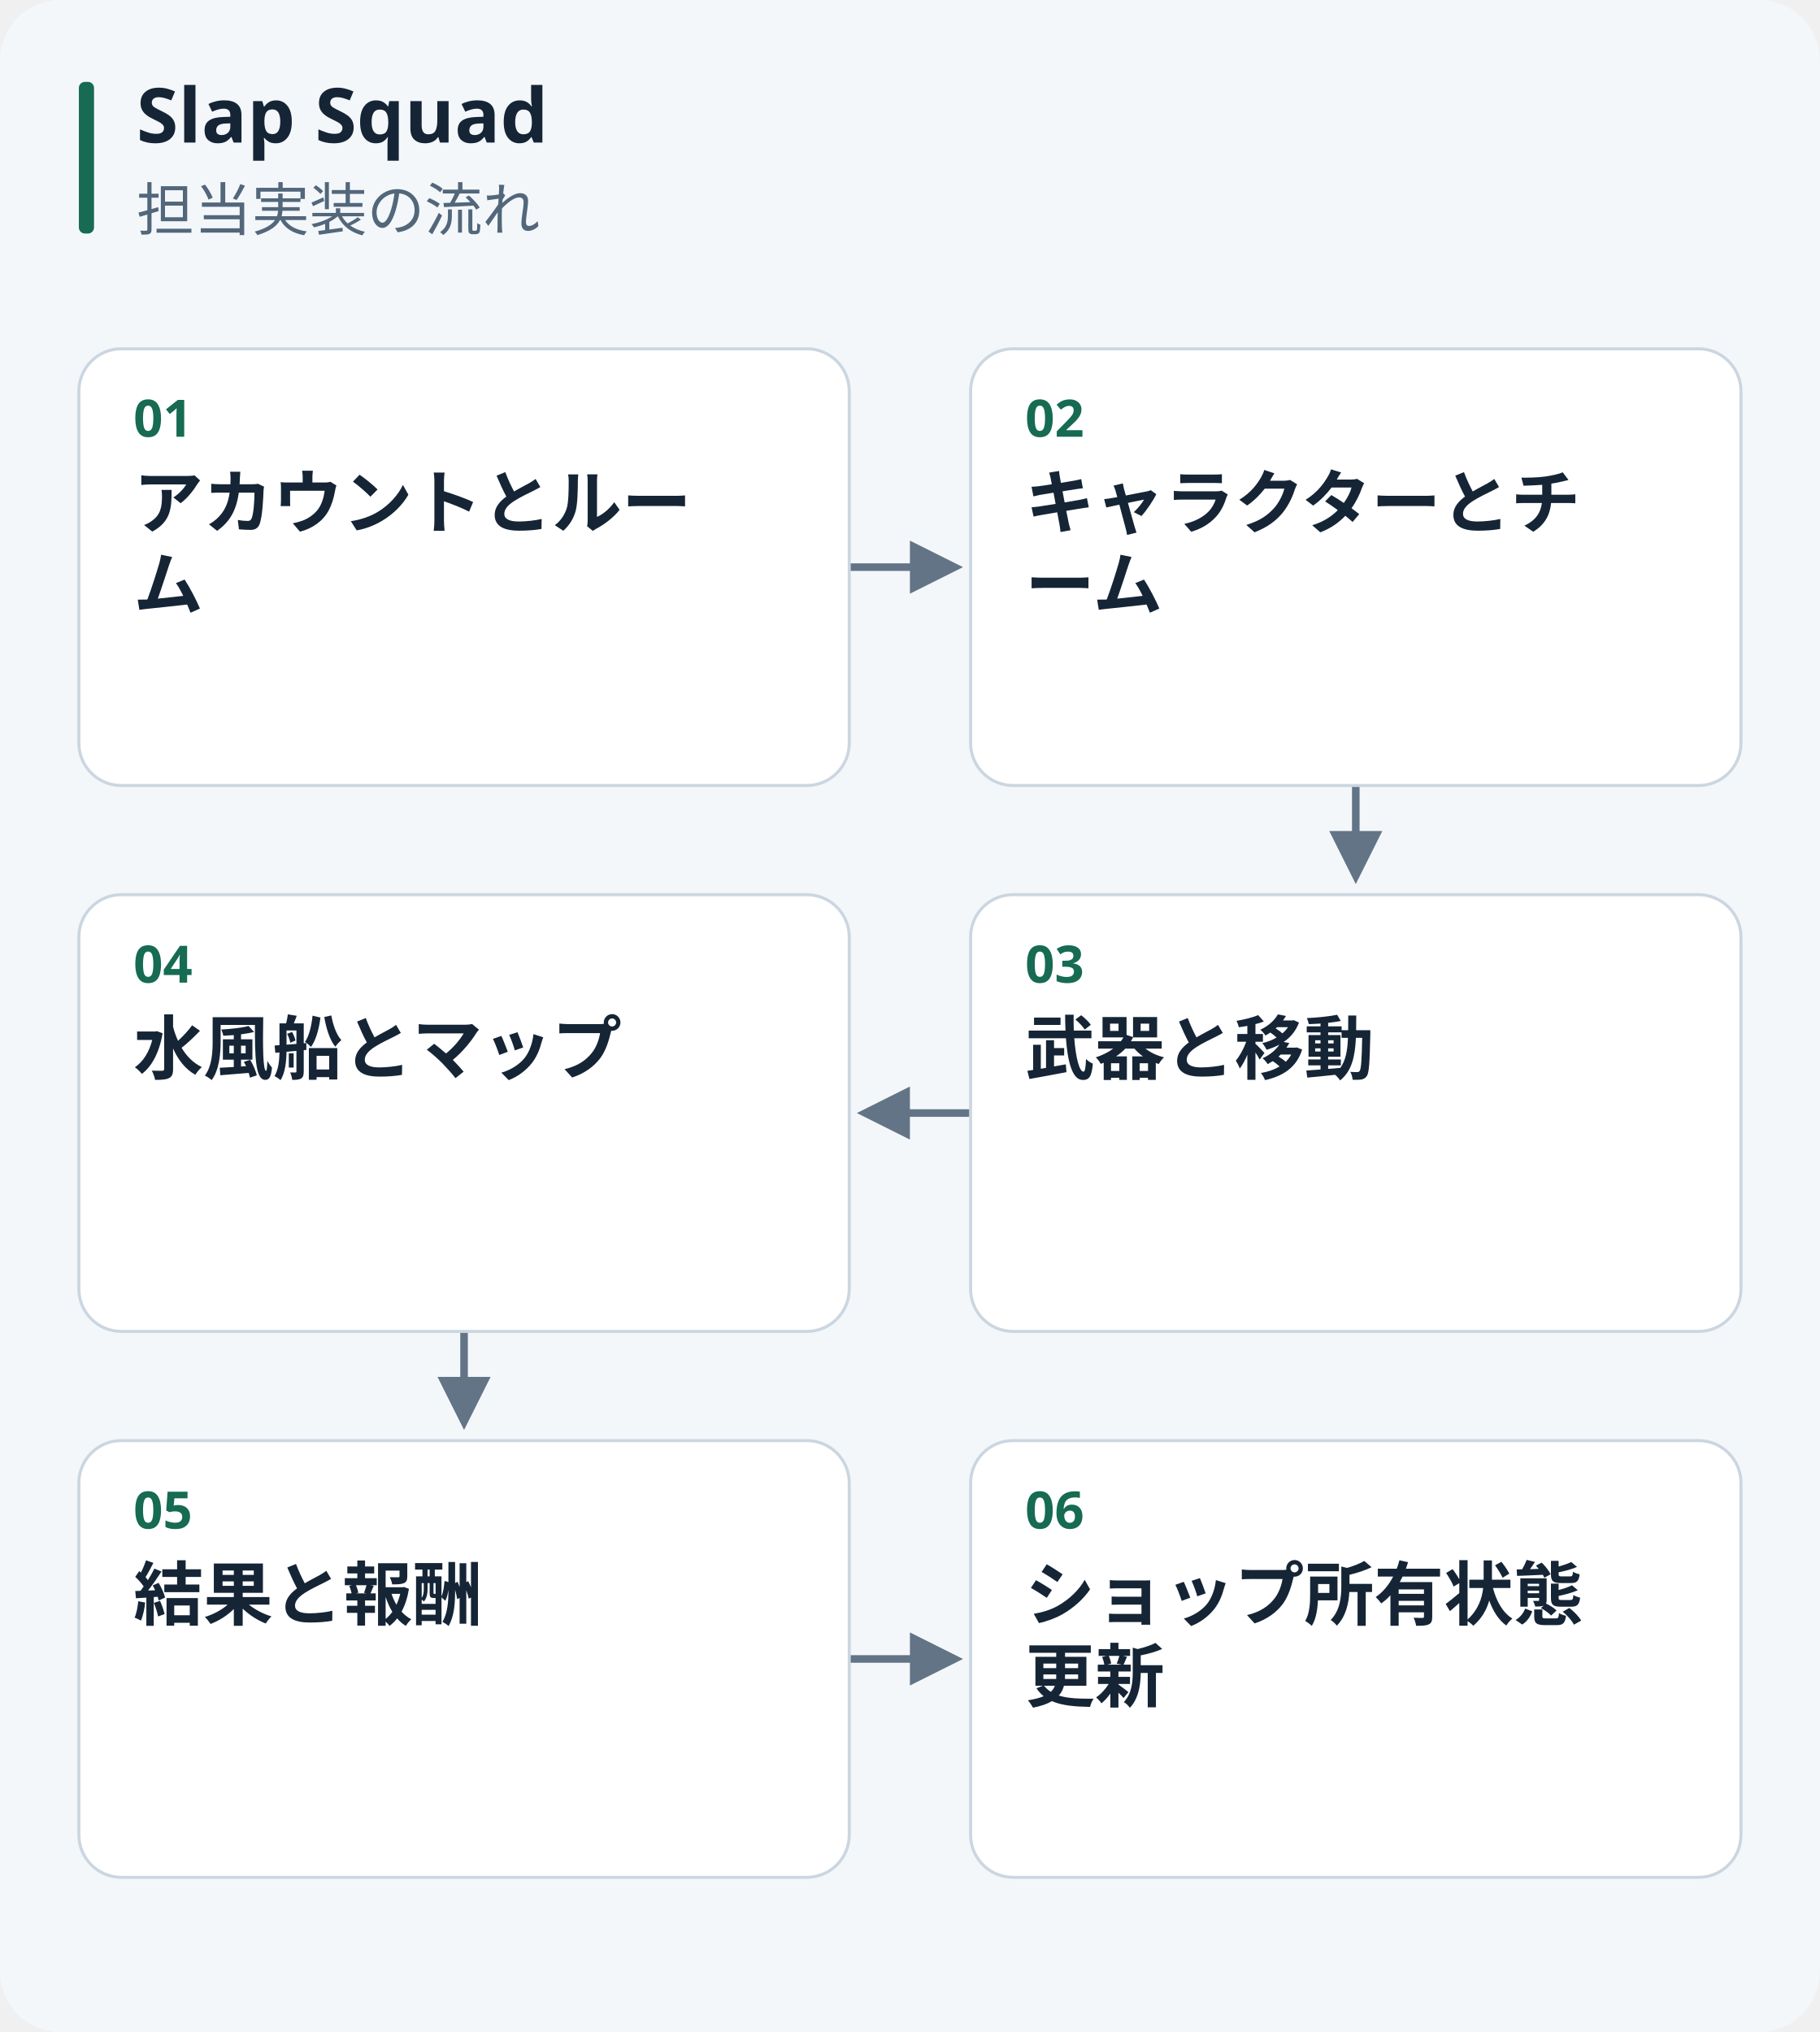
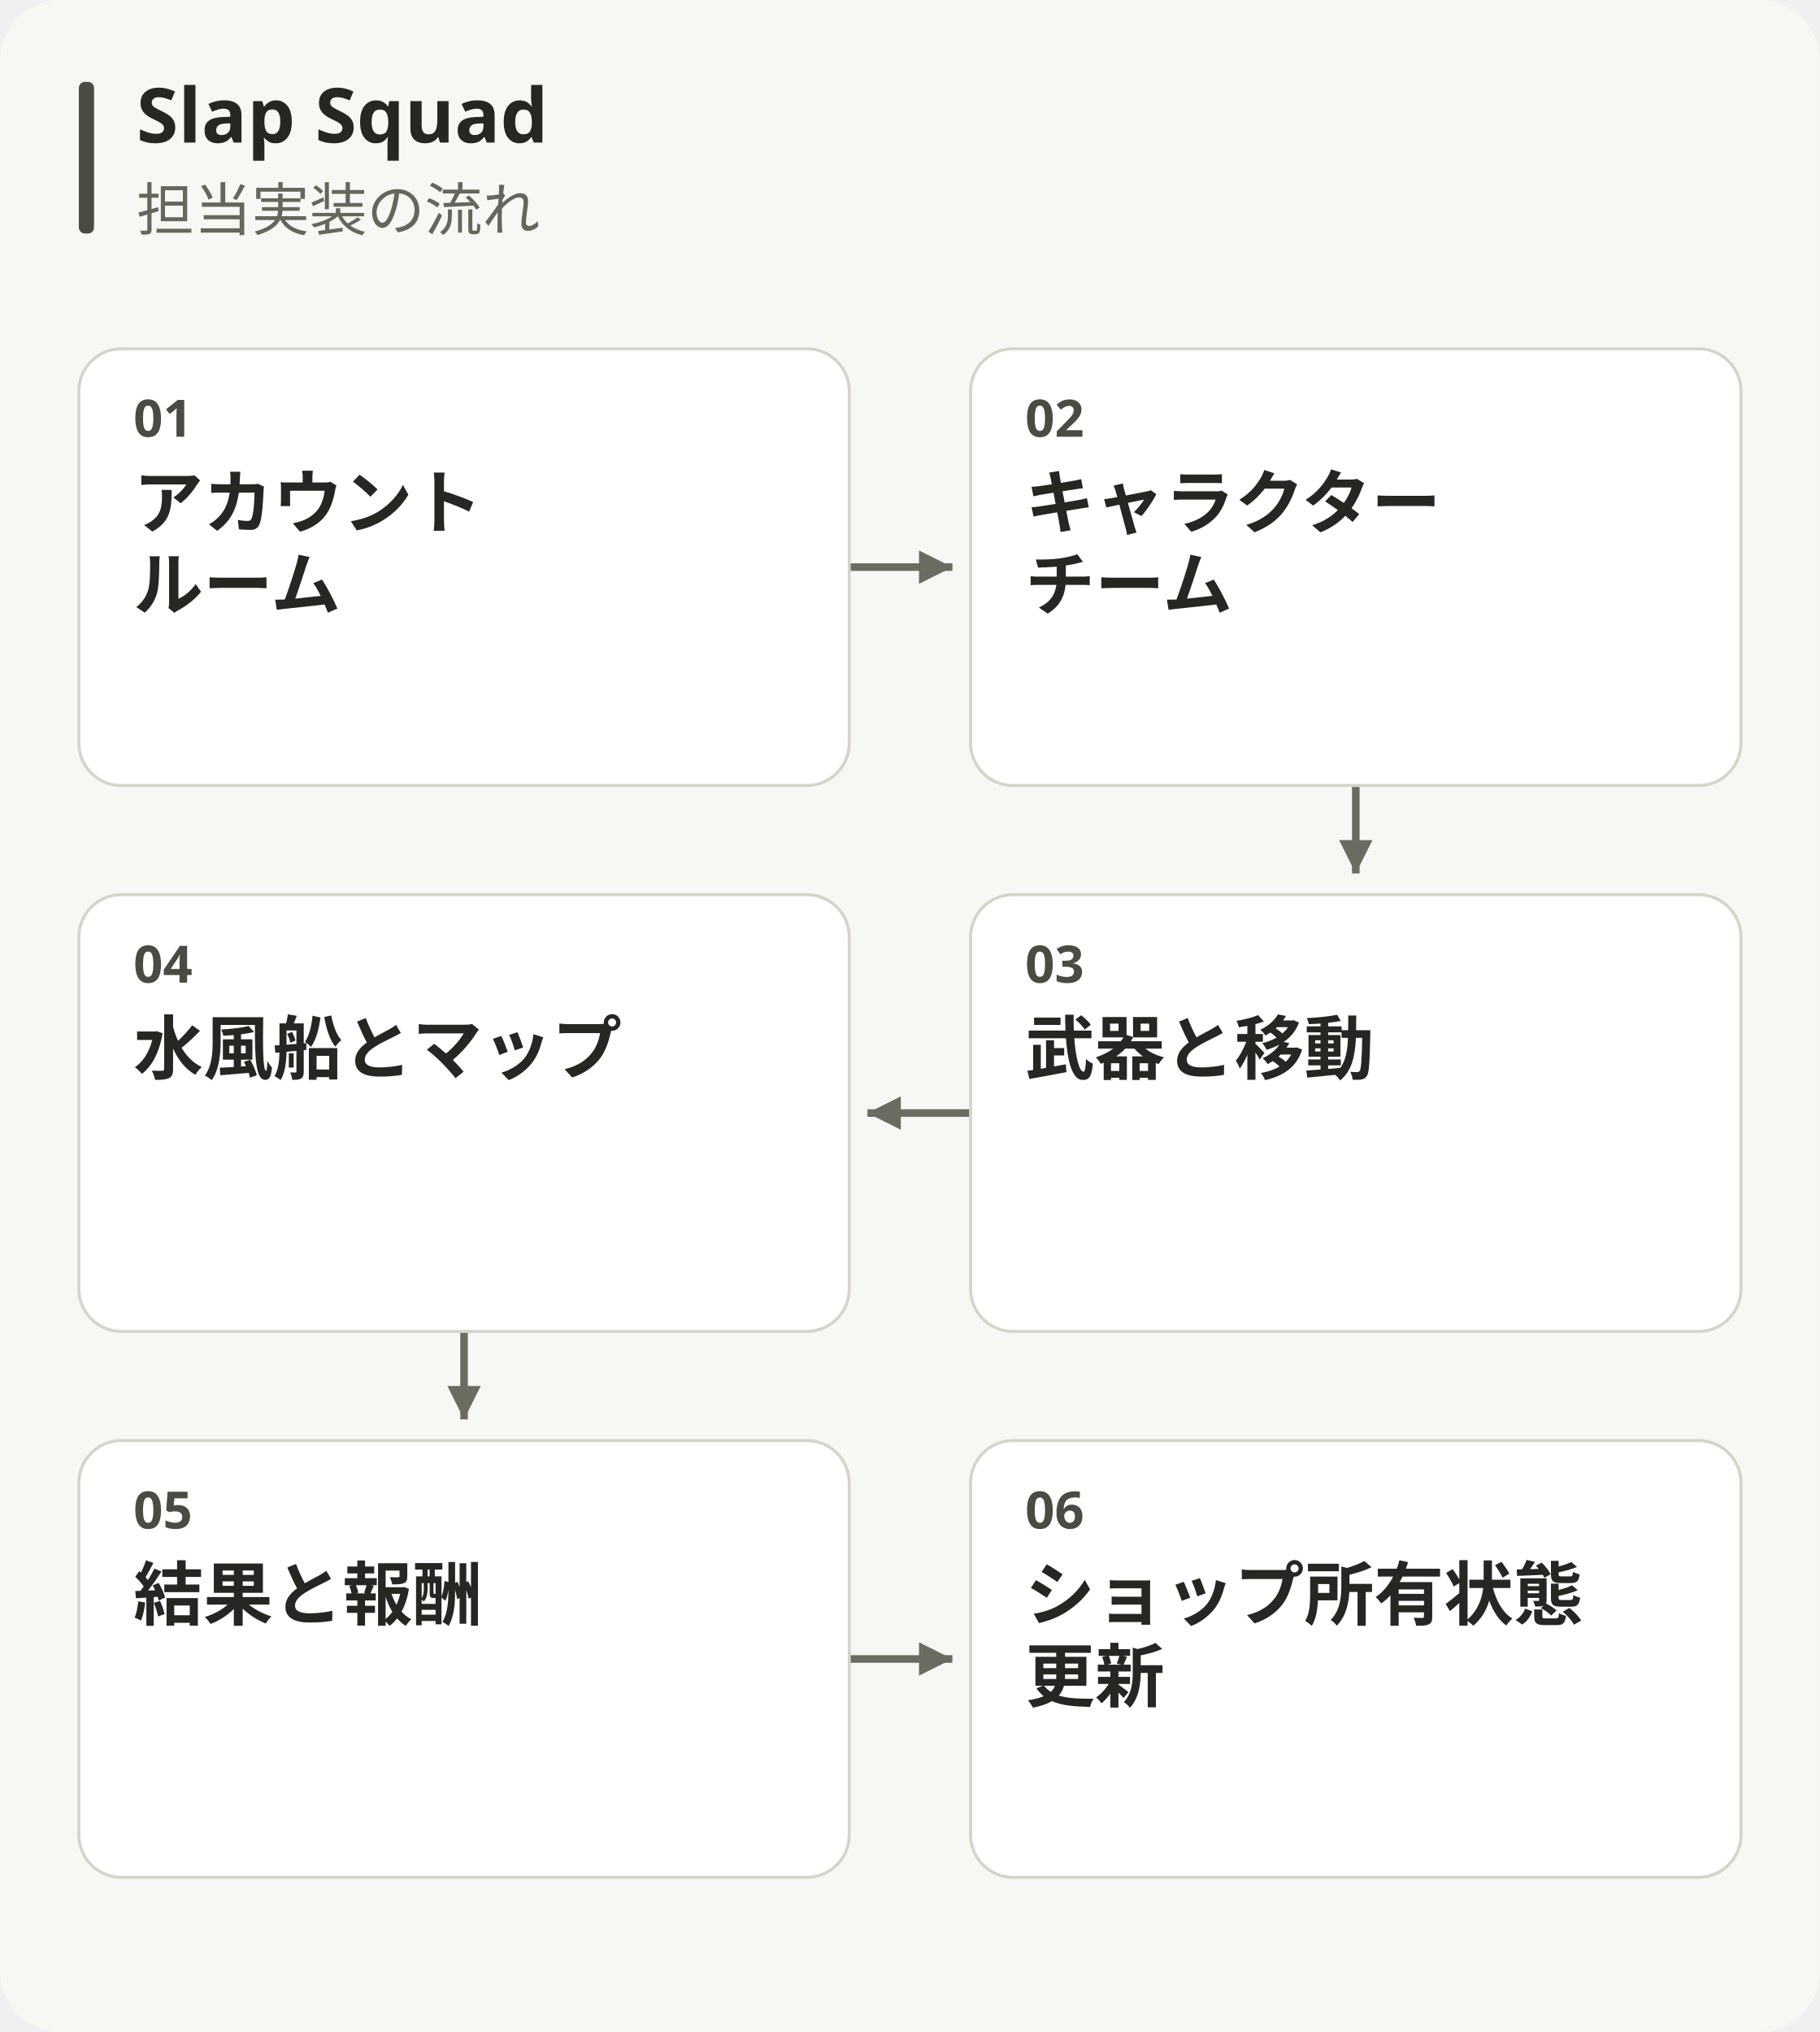
<svg xmlns="http://www.w3.org/2000/svg" width="600" height="670" viewBox="0 0 600 670" role="img" aria-labelledby="title desc">
-   <defs>
-     <marker id="arrow" viewBox="0 0 10 10" refX="8" refY="5" markerWidth="7" markerHeight="7" orient="auto-start-reverse">
-       <path d="M0 0 L10 5 L0 10Z" fill="#637487" />
-     </marker>
-   </defs>
-   <rect width="600" height="100%" rx="20" fill="#f4f7fa" />
-   <rect x="26" y="27" width="5" height="50" rx="2" fill="#166b52" />
-   <text x="45" y="47" fill="#152536" font-size="25" font-weight="700" font-family="Segoe UI,Malgun Gothic,Yu Gothic,sans-serif">Slap Squad</text>
-   <text x="45" y="76" fill="#53677b" font-size="19" font-family="Segoe UI,Malgun Gothic,Yu Gothic,sans-serif">担当実装の流れ</text>
-   <path d="M280 187 H314" fill="none" stroke="#637487" stroke-width="2.5" marker-end="url(#arrow)" />
-   <path d="M447 259 V288" fill="none" stroke="#637487" stroke-width="2.5" marker-end="url(#arrow)" />
-   <path d="M320 367 H286" fill="none" stroke="#637487" stroke-width="2.5" marker-end="url(#arrow)" />
-   <path d="M153 439 V468" fill="none" stroke="#637487" stroke-width="2.5" marker-end="url(#arrow)" />
-   <path d="M280 547 H314" fill="none" stroke="#637487" stroke-width="2.5" marker-end="url(#arrow)" />
-   <rect x="26" y="115" width="254" height="144" rx="14" fill="#fff" stroke="#cbd6e0" />
-   <text x="44" y="144" font-size="17" font-weight="700" fill="#166b52" font-family="Segoe UI,sans-serif">01</text>
-   <text x="44" y="174" fill="#152536" font-size="23" font-weight="600" font-family="Segoe UI,Malgun Gothic,Yu Gothic,sans-serif">アカウントとルー</text>
-   <text x="44" y="201" fill="#152536" font-size="23" font-weight="600" font-family="Segoe UI,Malgun Gothic,Yu Gothic,sans-serif">ム</text>
-   <rect x="320" y="115" width="254" height="144" rx="14" fill="#fff" stroke="#cbd6e0" />
-   <text x="338" y="144" font-size="17" font-weight="700" fill="#166b52" font-family="Segoe UI,sans-serif">02</text>
-   <text x="338" y="174" fill="#152536" font-size="23" font-weight="600" font-family="Segoe UI,Malgun Gothic,Yu Gothic,sans-serif">キャラクターとチ</text>
-   <text x="338" y="201" fill="#152536" font-size="23" font-weight="600" font-family="Segoe UI,Malgun Gothic,Yu Gothic,sans-serif">ーム</text>
-   <rect x="320" y="295" width="254" height="144" rx="14" fill="#fff" stroke="#cbd6e0" />
-   <text x="338" y="324" font-size="17" font-weight="700" fill="#166b52" font-family="Segoe UI,sans-serif">03</text>
-   <text x="338" y="354" fill="#152536" font-size="23" font-weight="600" font-family="Segoe UI,Malgun Gothic,Yu Gothic,sans-serif">武器と移動</text>
-   <rect x="26" y="295" width="254" height="144" rx="14" fill="#fff" stroke="#cbd6e0" />
-   <text x="44" y="324" font-size="17" font-weight="700" fill="#166b52" font-family="Segoe UI,sans-serif">04</text>
-   <text x="44" y="354" fill="#152536" font-size="23" font-weight="600" font-family="Segoe UI,Malgun Gothic,Yu Gothic,sans-serif">水風船とマップ</text>
-   <rect x="26" y="475" width="254" height="144" rx="14" fill="#fff" stroke="#cbd6e0" />
-   <text x="44" y="504" font-size="17" font-weight="700" fill="#166b52" font-family="Segoe UI,sans-serif">05</text>
-   <text x="44" y="534" fill="#152536" font-size="23" font-weight="600" font-family="Segoe UI,Malgun Gothic,Yu Gothic,sans-serif">結果と報酬</text>
-   <rect x="320" y="475" width="254" height="144" rx="14" fill="#fff" stroke="#cbd6e0" />
-   <text x="338" y="504" font-size="17" font-weight="700" fill="#166b52" font-family="Segoe UI,sans-serif">06</text>
-   <text x="338" y="534" fill="#152536" font-size="23" font-weight="600" font-family="Segoe UI,Malgun Gothic,Yu Gothic,sans-serif">ショップ所有状態</text>
-   <text x="338" y="561" fill="#152536" font-size="23" font-weight="600" font-family="Segoe UI,Malgun Gothic,Yu Gothic,sans-serif">更新</text>
+   <rect width="600" height="100%" rx="20" fill="#f7f7f3" />
+   <rect x="26" y="27" width="5" height="50" rx="2" fill="#4b4b43" />
+   <text x="45" y="47" fill="#262623" font-size="25" font-weight="700" font-family="Yu Gothic,Meiryo,Hiragino Kaku Gothic ProN,sans-serif">Slap Squad</text>
+   <text x="45" y="76" fill="#66665d" font-size="19" font-family="Yu Gothic,Meiryo,Hiragino Kaku Gothic ProN,sans-serif">担当実装の流れ</text>
+   <path d="M280 187 H314" fill="none" stroke="#6b6b62" stroke-width="2.5" stroke-linejoin="round" />
+   <polygon points="314,187 303,181.5 303,192.5" fill="#6b6b62" />
+   <path d="M447 259 V288" fill="none" stroke="#6b6b62" stroke-width="2.5" stroke-linejoin="round" />
+   <polygon points="447,288 452.5,277 441.5,277" fill="#6b6b62" />
+   <path d="M320 367 H286" fill="none" stroke="#6b6b62" stroke-width="2.5" stroke-linejoin="round" />
+   <polygon points="286,367 297,372.5 297,361.5" fill="#6b6b62" />
+   <path d="M153 439 V468" fill="none" stroke="#6b6b62" stroke-width="2.5" stroke-linejoin="round" />
+   <polygon points="153,468 158.5,457 147.5,457" fill="#6b6b62" />
+   <path d="M280 547 H314" fill="none" stroke="#6b6b62" stroke-width="2.5" stroke-linejoin="round" />
+   <polygon points="314,547 303,541.5 303,552.5" fill="#6b6b62" />
+   <rect x="26" y="115" width="254" height="144" rx="14" fill="#fff" stroke="#d4d4ca" />
+   <text x="44" y="144" font-size="17" font-weight="700" fill="#4b4b43" font-family="Yu Gothic,Meiryo,Hiragino Kaku Gothic ProN,sans-serif">01</text>
+   <text x="44" y="174" fill="#262623" font-size="23" font-weight="600" font-family="Yu Gothic,Meiryo,Hiragino Kaku Gothic ProN,sans-serif">アカウント</text>
+   <text x="44" y="201" fill="#262623" font-size="23" font-weight="600" font-family="Yu Gothic,Meiryo,Hiragino Kaku Gothic ProN,sans-serif">ルーム</text>
+   <rect x="320" y="115" width="254" height="144" rx="14" fill="#fff" stroke="#d4d4ca" />
+   <text x="338" y="144" font-size="17" font-weight="700" fill="#4b4b43" font-family="Yu Gothic,Meiryo,Hiragino Kaku Gothic ProN,sans-serif">02</text>
+   <text x="338" y="174" fill="#262623" font-size="23" font-weight="600" font-family="Yu Gothic,Meiryo,Hiragino Kaku Gothic ProN,sans-serif">キャラクター</text>
+   <text x="338" y="201" fill="#262623" font-size="23" font-weight="600" font-family="Yu Gothic,Meiryo,Hiragino Kaku Gothic ProN,sans-serif">チーム</text>
+   <rect x="320" y="295" width="254" height="144" rx="14" fill="#fff" stroke="#d4d4ca" />
+   <text x="338" y="324" font-size="17" font-weight="700" fill="#4b4b43" font-family="Yu Gothic,Meiryo,Hiragino Kaku Gothic ProN,sans-serif">03</text>
+   <text x="338" y="354" fill="#262623" font-size="23" font-weight="600" font-family="Yu Gothic,Meiryo,Hiragino Kaku Gothic ProN,sans-serif">武器と移動</text>
+   <rect x="26" y="295" width="254" height="144" rx="14" fill="#fff" stroke="#d4d4ca" />
+   <text x="44" y="324" font-size="17" font-weight="700" fill="#4b4b43" font-family="Yu Gothic,Meiryo,Hiragino Kaku Gothic ProN,sans-serif">04</text>
+   <text x="44" y="354" fill="#262623" font-size="23" font-weight="600" font-family="Yu Gothic,Meiryo,Hiragino Kaku Gothic ProN,sans-serif">水風船とマップ</text>
+   <rect x="26" y="475" width="254" height="144" rx="14" fill="#fff" stroke="#d4d4ca" />
+   <text x="44" y="504" font-size="17" font-weight="700" fill="#4b4b43" font-family="Yu Gothic,Meiryo,Hiragino Kaku Gothic ProN,sans-serif">05</text>
+   <text x="44" y="534" fill="#262623" font-size="23" font-weight="600" font-family="Yu Gothic,Meiryo,Hiragino Kaku Gothic ProN,sans-serif">結果と報酬</text>
+   <rect x="320" y="475" width="254" height="144" rx="14" fill="#fff" stroke="#d4d4ca" />
+   <text x="338" y="504" font-size="17" font-weight="700" fill="#4b4b43" font-family="Yu Gothic,Meiryo,Hiragino Kaku Gothic ProN,sans-serif">06</text>
+   <text x="338" y="534" fill="#262623" font-size="23" font-weight="600" font-family="Yu Gothic,Meiryo,Hiragino Kaku Gothic ProN,sans-serif">ショップ所有状態</text>
+   <text x="338" y="561" fill="#262623" font-size="23" font-weight="600" font-family="Yu Gothic,Meiryo,Hiragino Kaku Gothic ProN,sans-serif">更新</text>
</svg>
